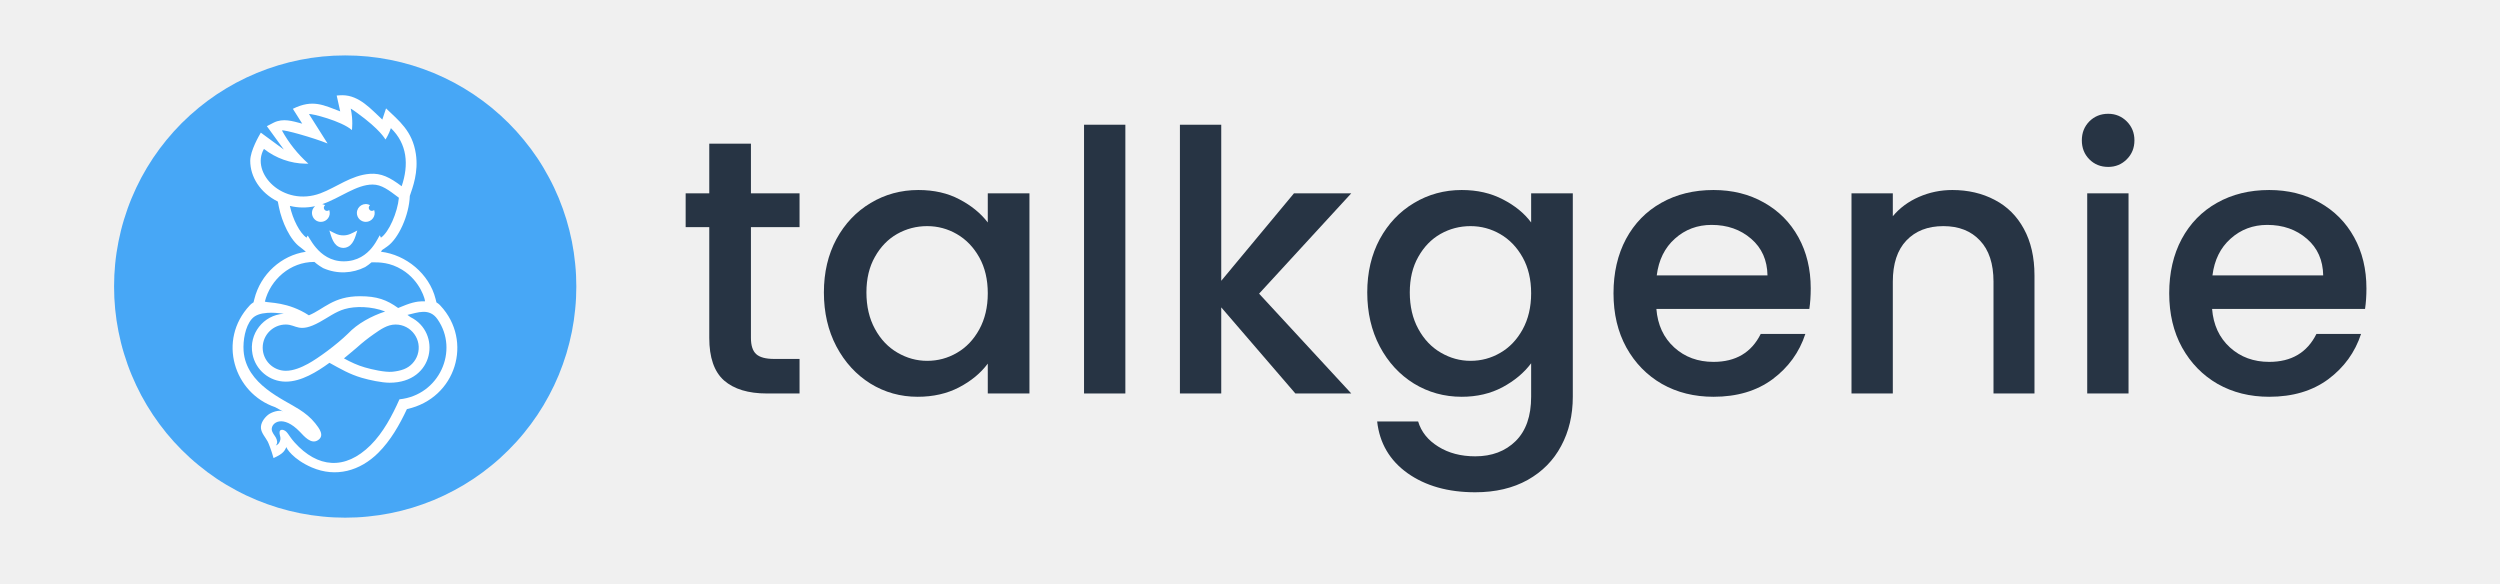
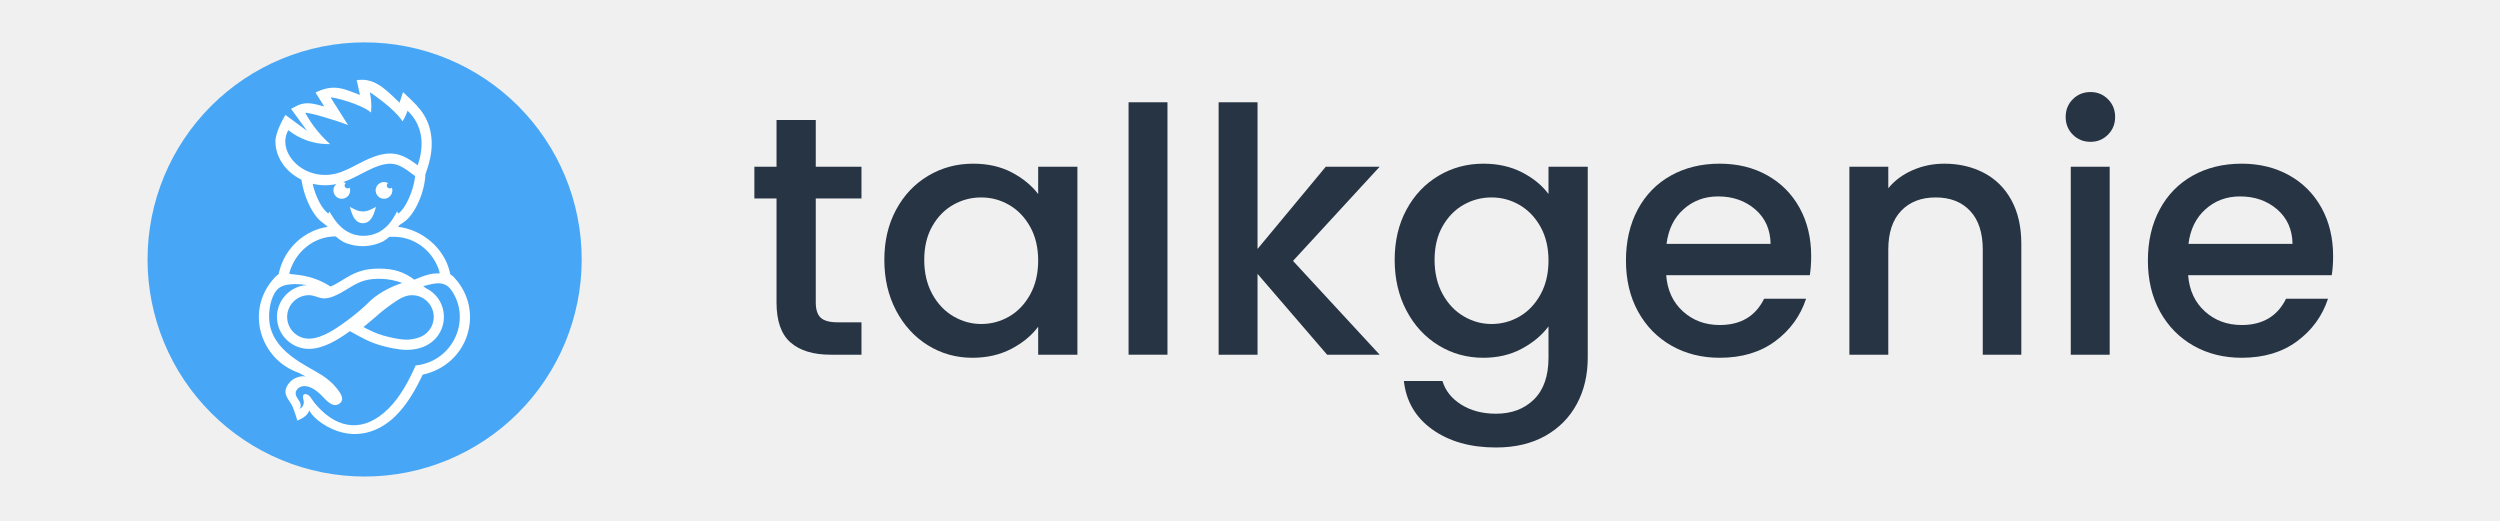
- <svg xmlns="http://www.w3.org/2000/svg" width="300" zoomAndPan="magnify" viewBox="0 0 224.88 52.5" height="70" preserveAspectRatio="xMidYMid meet" version="1.0">
+ <svg xmlns="http://www.w3.org/2000/svg" width="2458" zoomAndPan="magnify" viewBox="0 0 1843.5 384" height="512" preserveAspectRatio="xMidYMid meet" version="1.0">
  <defs>
    <g />
-     <clipPath id="39aef2ab2e">
-       <path d="M 10.207 4.988 L 51.809 4.988 L 51.809 46.59 L 10.207 46.59 Z M 10.207 4.988 " clip-rule="nonzero" />
+     <clipPath id="e473339d3d">
+       <path d="M 108.793 31.25 L 428.957 31.25 L 428.957 351.41 L 108.793 351.41 Z M 108.793 31.25 " clip-rule="nonzero" />
    </clipPath>
-     <clipPath id="5530d62d1a">
-       <path d="M 20 8.57 L 42 8.57 L 42 42.742 L 20 42.742 Z M 20 8.57 " clip-rule="nonzero" />
+     <clipPath id="a1d3f2daeb">
+       <path d="M 190 58.812 L 347 58.812 L 347 321 L 190 321 Z M 190 58.812 " clip-rule="nonzero" />
    </clipPath>
  </defs>
-   <g clip-path="url(#39aef2ab2e)">
-     <path fill="#47a7f6" d="M 51.809 25.789 C 51.809 26.469 51.777 27.148 51.707 27.828 C 51.641 28.504 51.543 29.18 51.41 29.848 C 51.277 30.516 51.109 31.176 50.914 31.828 C 50.715 32.48 50.484 33.121 50.227 33.75 C 49.965 34.379 49.676 34.992 49.352 35.594 C 49.031 36.195 48.684 36.777 48.305 37.344 C 47.926 37.91 47.52 38.457 47.086 38.984 C 46.656 39.512 46.199 40.016 45.715 40.496 C 45.234 40.98 44.73 41.438 44.203 41.867 C 43.676 42.301 43.129 42.707 42.562 43.086 C 41.996 43.465 41.414 43.812 40.812 44.133 C 40.211 44.457 39.598 44.746 38.969 45.008 C 38.34 45.266 37.699 45.496 37.047 45.695 C 36.395 45.891 35.734 46.059 35.066 46.191 C 34.398 46.324 33.723 46.422 33.047 46.488 C 32.367 46.559 31.688 46.59 31.008 46.59 C 30.324 46.59 29.648 46.559 28.969 46.488 C 28.289 46.422 27.617 46.324 26.949 46.191 C 26.281 46.059 25.621 45.891 24.969 45.695 C 24.316 45.496 23.676 45.266 23.047 45.008 C 22.418 44.746 21.801 44.457 21.203 44.133 C 20.602 43.812 20.016 43.465 19.449 43.086 C 18.883 42.707 18.336 42.301 17.812 41.867 C 17.285 41.438 16.781 40.98 16.297 40.496 C 15.816 40.016 15.359 39.512 14.926 38.984 C 14.496 38.457 14.09 37.91 13.711 37.344 C 13.332 36.777 12.984 36.195 12.66 35.594 C 12.34 34.992 12.051 34.379 11.789 33.75 C 11.527 33.121 11.301 32.48 11.102 31.828 C 10.902 31.176 10.738 30.516 10.605 29.848 C 10.473 29.18 10.371 28.504 10.305 27.828 C 10.238 27.148 10.207 26.469 10.207 25.789 C 10.207 25.105 10.238 24.426 10.305 23.75 C 10.371 23.07 10.473 22.398 10.605 21.73 C 10.738 21.062 10.902 20.402 11.102 19.75 C 11.301 19.098 11.527 18.457 11.789 17.828 C 12.051 17.199 12.34 16.582 12.66 15.984 C 12.984 15.383 13.332 14.797 13.711 14.23 C 14.09 13.664 14.496 13.117 14.926 12.594 C 15.359 12.066 15.816 11.562 16.297 11.078 C 16.781 10.598 17.285 10.141 17.812 9.707 C 18.336 9.277 18.883 8.871 19.449 8.492 C 20.016 8.113 20.602 7.766 21.203 7.441 C 21.801 7.121 22.418 6.832 23.047 6.57 C 23.676 6.309 24.316 6.082 24.969 5.883 C 25.621 5.684 26.281 5.52 26.949 5.387 C 27.617 5.254 28.289 5.152 28.969 5.086 C 29.648 5.02 30.324 4.988 31.008 4.988 C 31.688 4.988 32.367 5.02 33.047 5.086 C 33.723 5.152 34.398 5.254 35.066 5.387 C 35.734 5.52 36.395 5.684 37.047 5.883 C 37.699 6.082 38.34 6.309 38.969 6.57 C 39.598 6.832 40.211 7.121 40.812 7.441 C 41.414 7.766 41.996 8.113 42.562 8.492 C 43.129 8.871 43.676 9.277 44.203 9.707 C 44.73 10.141 45.234 10.598 45.715 11.078 C 46.199 11.562 46.656 12.066 47.086 12.594 C 47.52 13.117 47.926 13.664 48.305 14.23 C 48.684 14.797 49.031 15.383 49.352 15.984 C 49.676 16.582 49.965 17.199 50.227 17.828 C 50.484 18.457 50.715 19.098 50.914 19.75 C 51.109 20.402 51.277 21.062 51.41 21.73 C 51.543 22.398 51.641 23.07 51.707 23.75 C 51.777 24.426 51.809 25.105 51.809 25.789 Z M 51.809 25.789 " fill-opacity="1" fill-rule="nonzero" />
+   <g clip-path="url(#e473339d3d)">
+     <path fill="#47a7f6" d="M 428.938 191.32 C 428.938 193.941 428.875 196.559 428.746 199.176 C 428.617 201.793 428.426 204.406 428.168 207.012 C 427.91 209.621 427.59 212.219 427.207 214.809 C 426.82 217.402 426.375 219.98 425.863 222.551 C 425.352 225.121 424.777 227.676 424.141 230.219 C 423.504 232.758 422.805 235.281 422.047 237.789 C 421.285 240.297 420.465 242.781 419.582 245.25 C 418.699 247.715 417.758 250.16 416.754 252.578 C 415.75 255 414.691 257.395 413.57 259.762 C 412.449 262.129 411.273 264.469 410.039 266.781 C 408.801 269.09 407.512 271.371 406.164 273.617 C 404.816 275.863 403.418 278.074 401.961 280.254 C 400.508 282.434 399 284.574 397.438 286.68 C 395.879 288.781 394.266 290.848 392.605 292.871 C 390.941 294.898 389.23 296.879 387.473 298.82 C 385.711 300.762 383.906 302.66 382.055 304.512 C 380.203 306.363 378.305 308.168 376.363 309.93 C 374.422 311.688 372.441 313.398 370.414 315.059 C 368.391 316.723 366.324 318.332 364.223 319.895 C 362.117 321.453 359.977 322.961 357.797 324.418 C 355.621 325.875 353.406 327.273 351.16 328.621 C 348.914 329.969 346.633 331.258 344.324 332.496 C 342.012 333.73 339.676 334.906 337.305 336.027 C 334.938 337.148 332.543 338.207 330.121 339.211 C 327.703 340.215 325.258 341.156 322.793 342.039 C 320.324 342.922 317.84 343.742 315.332 344.504 C 312.824 345.262 310.301 345.961 307.762 346.598 C 305.219 347.234 302.664 347.809 300.094 348.32 C 297.523 348.832 294.945 349.277 292.352 349.664 C 289.762 350.047 287.164 350.367 284.555 350.625 C 281.949 350.883 279.336 351.074 276.719 351.203 C 274.102 351.332 271.484 351.395 268.867 351.395 C 266.246 351.395 263.629 351.332 261.012 351.203 C 258.395 351.074 255.781 350.883 253.176 350.625 C 250.57 350.367 247.969 350.047 245.379 349.664 C 242.785 349.277 240.207 348.832 237.637 348.32 C 235.066 347.809 232.512 347.234 229.973 346.598 C 227.43 345.961 224.906 345.262 222.398 344.504 C 219.891 343.742 217.406 342.922 214.938 342.039 C 212.473 341.156 210.027 340.215 207.609 339.211 C 205.188 338.207 202.793 337.148 200.426 336.027 C 198.059 334.906 195.719 333.73 193.406 332.496 C 191.098 331.258 188.82 329.969 186.57 328.621 C 184.324 327.273 182.113 325.875 179.934 324.418 C 177.754 322.961 175.613 321.453 173.512 319.895 C 171.406 318.332 169.34 316.723 167.316 315.062 C 165.293 313.398 163.309 311.688 161.367 309.93 C 159.426 308.168 157.527 306.363 155.676 304.512 C 153.824 302.66 152.02 300.762 150.258 298.82 C 148.5 296.879 146.789 294.898 145.129 292.871 C 143.465 290.848 141.855 288.781 140.293 286.68 C 138.734 284.574 137.227 282.434 135.77 280.254 C 134.312 278.074 132.914 275.863 131.566 273.617 C 130.219 271.371 128.93 269.09 127.695 266.781 C 126.457 264.469 125.281 262.129 124.16 259.762 C 123.039 257.395 121.98 255 120.977 252.578 C 119.973 250.16 119.031 247.715 118.148 245.25 C 117.266 242.781 116.445 240.297 115.684 237.789 C 114.926 235.281 114.227 232.758 113.59 230.219 C 112.953 227.676 112.379 225.121 111.867 222.551 C 111.355 219.98 110.91 217.402 110.523 214.809 C 110.141 212.219 109.82 209.621 109.562 207.012 C 109.305 204.406 109.113 201.793 108.984 199.176 C 108.855 196.559 108.793 193.941 108.793 191.32 C 108.793 188.703 108.855 186.086 108.984 183.469 C 109.113 180.852 109.305 178.238 109.562 175.633 C 109.82 173.023 110.141 170.426 110.523 167.836 C 110.91 165.242 111.355 162.664 111.867 160.094 C 112.379 157.523 112.953 154.969 113.59 152.426 C 114.227 149.887 114.926 147.363 115.684 144.855 C 116.445 142.348 117.266 139.863 118.148 137.395 C 119.031 134.93 119.973 132.484 120.977 130.066 C 121.98 127.645 123.039 125.25 124.16 122.883 C 125.281 120.516 126.457 118.176 127.695 115.863 C 128.93 113.555 130.219 111.273 131.566 109.027 C 132.914 106.781 134.312 104.57 135.77 102.391 C 137.227 100.211 138.734 98.07 140.293 95.965 C 141.855 93.863 143.465 91.797 145.129 89.773 C 146.789 87.746 148.5 85.766 150.258 83.824 C 152.02 81.883 153.824 79.984 155.676 78.133 C 157.527 76.281 159.426 74.477 161.367 72.715 C 163.309 70.957 165.293 69.246 167.316 67.582 C 169.34 65.922 171.406 64.312 173.512 62.75 C 175.613 61.191 177.754 59.68 179.934 58.227 C 182.113 56.77 184.324 55.371 186.57 54.023 C 188.82 52.676 191.098 51.387 193.406 50.148 C 195.719 48.914 198.059 47.738 200.426 46.617 C 202.793 45.496 205.188 44.438 207.609 43.434 C 210.027 42.43 212.473 41.488 214.938 40.605 C 217.406 39.723 219.891 38.902 222.398 38.141 C 224.906 37.383 227.43 36.684 229.973 36.047 C 232.512 35.41 235.066 34.836 237.637 34.324 C 240.207 33.812 242.785 33.367 245.379 32.98 C 247.969 32.598 250.57 32.277 253.176 32.02 C 255.781 31.762 258.395 31.57 261.012 31.441 C 263.629 31.312 266.246 31.25 268.867 31.25 C 271.484 31.25 274.102 31.312 276.719 31.441 C 279.336 31.57 281.949 31.762 284.555 32.02 C 287.164 32.277 289.762 32.598 292.352 32.98 C 294.945 33.367 297.523 33.812 300.094 34.324 C 302.664 34.836 305.219 35.41 307.762 36.047 C 310.301 36.684 312.824 37.383 315.332 38.141 C 317.84 38.902 320.324 39.723 322.793 40.605 C 325.258 41.488 327.703 42.43 330.121 43.434 C 332.543 44.438 334.938 45.496 337.305 46.617 C 339.676 47.738 342.012 48.914 344.324 50.148 C 346.633 51.387 348.914 52.676 351.16 54.023 C 353.406 55.371 355.621 56.77 357.797 58.227 C 359.977 59.68 362.117 61.191 364.223 62.75 C 366.324 64.312 368.391 65.922 370.414 67.582 C 372.441 69.246 374.422 70.957 376.363 72.715 C 378.305 74.477 380.203 76.281 382.055 78.133 C 383.906 79.984 385.711 81.883 387.473 83.824 C 389.23 85.766 390.941 87.746 392.605 89.773 C 394.266 91.797 395.879 93.863 397.438 95.965 C 399 98.07 400.508 100.211 401.961 102.391 C 403.418 104.57 404.816 106.781 406.164 109.027 C 407.512 111.273 408.801 113.555 410.039 115.863 C 411.273 118.176 412.449 120.516 413.57 122.883 C 414.691 125.25 415.75 127.645 416.754 130.066 C 417.758 132.484 418.699 134.93 419.582 137.395 C 420.465 139.863 421.285 142.348 422.047 144.855 C 422.805 147.363 423.504 149.887 424.141 152.426 C 424.777 154.969 425.352 157.523 425.863 160.094 C 426.375 162.664 426.82 165.242 427.207 167.836 C 427.59 170.426 427.91 173.023 428.168 175.633 C 428.426 178.238 428.617 180.852 428.746 183.469 C 428.875 186.086 428.938 188.703 428.938 191.32 Z M 428.938 191.32 " fill-opacity="1" fill-rule="nonzero" />
  </g>
-   <g clip-path="url(#5530d62d1a)">
-     <path fill="#ffffff" d="M 32.059 19.168 C 32.059 18.574 32.695 18.164 33.246 18.469 C 33.02 18.641 33.148 18.98 33.414 18.98 C 33.492 18.98 33.562 18.949 33.613 18.898 C 33.809 19.438 33.398 19.969 32.863 19.969 C 32.418 19.969 32.059 19.609 32.059 19.168 Z M 36.562 36.82 C 35.898 38.238 35.086 39.66 33.98 40.758 C 32.344 42.383 30.176 43 28.012 42.074 C 26.312 41.344 25.676 40.309 25.723 40.227 C 25.547 40.551 25.504 40.801 24.559 41.227 C 24.363 40.52 24.113 39.891 24.039 39.75 C 23.84 39.371 23.473 38.992 23.426 38.551 C 23.379 38.086 23.715 37.621 24.059 37.34 C 24.34 37.109 25.066 36.844 25.418 37.035 C 25.414 37.035 24.703 36.645 24.703 36.645 C 21.004 35.391 19.484 30.621 22.41 27.492 C 22.492 27.398 22.586 27.316 22.691 27.254 L 22.758 27.211 L 22.832 26.914 C 23.387 24.668 25.27 22.98 27.457 22.66 C 27.457 22.66 27.457 22.66 27.438 22.629 L 26.98 22.258 C 26.051 21.621 25.309 19.961 25.043 18.645 L 24.945 18.141 C 23.34 17.34 22.461 15.906 22.461 14.473 C 22.461 13.551 23.277 12.176 23.414 11.938 L 25.488 13.461 L 23.957 11.355 C 23.961 11.355 24.527 11.059 24.578 11.035 C 25.434 10.617 26.254 10.898 27.141 11.129 C 27.141 11.129 26.387 9.938 26.297 9.793 C 28.113 8.891 29.109 9.492 30.559 10.023 C 30.559 10.023 30.332 8.996 30.242 8.598 C 30.242 8.586 30.723 8.57 30.762 8.57 C 32.289 8.578 33.359 9.855 34.348 10.762 L 34.684 9.754 C 35.832 10.863 37.055 11.773 37.367 13.848 C 37.617 15.504 37.078 16.883 36.824 17.629 C 36.762 19.363 35.812 21.484 34.773 22.195 L 34.324 22.504 C 34.293 22.555 34.27 22.59 34.227 22.656 C 36.477 22.926 38.582 24.641 39.145 26.914 L 39.219 27.215 C 39.301 27.27 39.434 27.344 39.582 27.512 C 42.527 30.664 41.012 35.844 36.562 36.82 Z M 28.781 17.398 C 30.207 16.867 31.555 15.766 33.23 15.645 C 34.25 15.57 35.023 15.957 36.09 16.762 C 36.75 14.82 36.59 12.949 35.121 11.531 C 34.941 12.078 34.672 12.5 34.633 12.555 C 34.582 12.5 34.191 11.684 32.062 10.148 C 32.035 10.125 31.535 9.77 31.504 9.77 C 31.738 10.836 31.613 11.699 31.613 11.707 C 30.676 10.887 27.934 10.191 27.75 10.27 C 27.766 10.297 29.422 12.914 29.422 12.914 C 28.191 12.41 25.461 11.633 25.316 11.746 C 25.926 12.852 26.727 13.867 27.691 14.727 C 27.68 14.73 27.668 14.73 27.66 14.73 C 27.582 14.73 27.5 14.734 27.422 14.73 C 26.102 14.715 24.766 14.242 23.695 13.402 C 22.449 15.562 25.406 18.652 28.781 17.398 Z M 27.531 21.391 C 27.562 21.344 27.59 21.273 27.613 21.223 C 27.695 21.047 28.52 23.52 30.875 23.52 C 33.379 23.52 34.059 21.016 34.137 21.195 C 34.16 21.246 34.191 21.344 34.223 21.391 C 34.949 20.895 35.719 19.113 35.84 17.797 C 34.922 17.105 34.285 16.609 33.473 16.609 C 32.008 16.609 30.531 17.832 28.941 18.375 C 29.035 18.391 29.121 18.422 29.203 18.469 C 28.977 18.641 29.105 18.98 29.375 18.98 C 29.449 18.98 29.52 18.949 29.57 18.898 C 29.766 19.441 29.355 19.969 28.82 19.969 C 28.074 19.969 27.734 19.039 28.301 18.555 C 27.523 18.727 26.766 18.711 26.027 18.531 C 26.289 19.746 26.922 20.977 27.531 21.391 Z M 23.777 27.148 C 24.152 27.277 25.84 27.145 27.738 28.379 C 29.09 27.824 29.922 26.66 32.34 26.66 C 33.867 26.66 34.746 26.98 35.773 27.719 C 36.336 27.488 36.672 27.352 37.082 27.242 C 37.809 27.055 38.129 27.145 38.188 27.117 C 38.238 27.09 37.816 25.301 36.121 24.27 C 35.051 23.617 34.109 23.598 33.379 23.609 C 33.199 23.766 33.008 23.906 32.805 24.035 C 31.664 24.609 30.301 24.695 29.02 24.129 C 28.543 23.859 28.238 23.574 28.238 23.574 C 28.227 23.574 28.219 23.574 28.211 23.574 C 26.07 23.574 24.273 25.152 23.777 27.148 Z M 30.895 32.254 C 31.508 32.594 32.113 32.875 32.773 33.066 C 33.414 33.254 34.605 33.523 35.266 33.457 C 35.602 33.422 35.984 33.352 36.297 33.227 C 36.875 33.004 37.332 32.52 37.523 31.93 C 37.961 30.586 36.953 29.207 35.543 29.207 C 34.793 29.207 34.184 29.656 33.59 30.066 C 33.055 30.438 32.543 30.844 32.059 31.281 C 31.684 31.617 31.277 31.922 30.895 32.254 Z M 31.254 30.031 C 32.125 29.109 33.375 28.441 34.605 28.035 C 33.379 27.562 31.922 27.535 30.961 27.816 C 30.133 28.055 29.461 28.578 28.715 28.984 C 26.832 30.02 26.633 29.207 25.664 29.207 C 24.516 29.207 23.582 30.141 23.582 31.289 C 23.582 32.441 24.516 33.371 25.664 33.371 C 26.352 33.371 27.066 33.066 27.66 32.742 C 28.562 32.254 30.227 31.031 31.254 30.031 Z M 39.316 28.734 C 38.582 27.676 37.504 28.141 36.609 28.34 C 36.703 28.41 36.793 28.477 36.887 28.543 C 39.672 29.914 39.062 34.445 35.008 34.445 C 34.301 34.445 33.188 34.207 32.5 34.004 C 31.395 33.68 30.598 33.207 29.59 32.652 C 28.469 33.469 27.047 34.348 25.664 34.348 C 24.176 34.348 22.934 33.281 22.664 31.867 C 22.312 30.051 23.648 28.348 25.48 28.238 C 24.992 28.168 24.461 28.121 23.973 28.16 C 23.383 28.203 22.887 28.363 22.59 28.719 C 22.004 29.398 21.801 30.66 21.863 31.574 C 22.082 34.617 25.484 35.941 26.875 36.848 C 27.41 37.191 27.906 37.586 28.309 38.094 C 28.641 38.516 29.203 39.207 28.547 39.621 C 27.934 40.016 27.309 39.258 26.938 38.871 C 25.387 37.258 24.348 38.043 24.398 38.66 C 24.422 38.926 24.617 39.133 24.754 39.359 C 24.883 39.578 24.961 39.891 24.762 40.09 C 25 40.023 25.152 39.77 25.18 39.523 C 25.203 39.301 25.07 39.09 25.105 38.867 C 25.137 38.672 25.312 38.645 25.488 38.715 C 25.84 38.859 25.891 39.191 26.457 39.824 C 28.516 42.109 30.988 42.355 33.293 40.066 C 34.426 38.941 35.246 37.391 35.891 35.938 C 39.477 35.57 41.277 31.539 39.316 28.734 Z M 30.664 22.293 C 30.785 22.32 30.902 22.32 31.02 22.293 C 31.746 22.137 31.914 21.309 32.098 20.746 C 31.598 21 31.32 21.184 30.84 21.184 C 30.359 21.184 30.086 21.004 29.582 20.746 C 29.777 21.34 29.941 22.141 30.664 22.293 Z M 30.664 22.293 " fill-opacity="1" fill-rule="nonzero" />
+   <g clip-path="url(#a1d3f2daeb)">
+     <path fill="#ffffff" d="M 277 140.391 C 277 135.824 281.902 132.68 286.125 135.008 C 284.375 136.34 285.383 138.953 287.441 138.953 C 288.035 138.953 288.566 138.711 288.965 138.332 C 290.449 142.484 287.301 146.562 283.172 146.562 C 279.77 146.562 277 143.793 277 140.391 Z M 311.652 276.289 C 306.539 287.199 300.301 298.152 291.785 306.602 C 279.191 319.098 262.504 323.855 245.848 316.723 C 232.758 311.113 227.871 303.125 228.207 302.508 C 226.859 304.988 226.531 306.926 219.266 310.203 C 217.742 304.742 215.832 299.906 215.273 298.848 C 213.73 295.922 210.898 292.988 210.543 289.598 C 210.164 286.016 212.766 282.441 215.406 280.273 C 217.574 278.492 223.152 276.461 225.863 277.949 C 225.844 277.941 220.355 274.922 220.355 274.922 C 191.891 265.273 180.195 228.574 202.723 204.477 C 203.367 203.746 204.09 203.137 204.895 202.633 L 205.395 202.32 L 205.961 200.031 C 210.238 182.738 224.73 169.75 241.57 167.277 C 241.57 167.277 241.574 167.285 241.422 167.039 L 237.914 164.176 C 230.758 159.281 225.023 146.508 223 136.383 L 222.23 132.477 C 209.871 126.336 203.102 115.285 203.105 104.27 C 203.109 97.16 209.406 86.582 210.445 84.738 L 226.422 96.484 L 214.641 80.262 C 214.648 80.27 219.027 77.965 219.402 77.781 C 225.992 74.578 232.309 76.746 239.129 78.523 C 239.129 78.523 233.34 69.355 232.633 68.234 C 246.625 61.305 254.297 65.91 265.453 70.02 C 265.453 70.02 263.703 62.117 263.016 59.023 C 263 58.957 266.695 58.812 267.012 58.812 C 278.754 58.871 287.016 68.715 294.621 75.68 L 297.199 67.934 C 306.039 76.473 315.461 83.469 317.863 99.453 C 319.781 112.184 315.641 122.805 313.688 128.543 C 313.18 141.91 305.895 158.234 297.875 163.719 L 294.434 166.074 C 294.18 166.477 294.012 166.75 293.668 167.266 C 311 169.336 327.195 182.523 331.531 200.027 L 332.105 202.348 C 332.746 202.754 333.75 203.332 334.898 204.625 C 357.586 228.895 345.898 268.754 311.652 276.289 Z M 251.762 126.77 C 262.738 122.691 273.121 114.211 286.008 113.273 C 293.863 112.699 299.801 115.699 308.02 121.887 C 313.113 106.945 311.871 92.543 300.559 81.625 C 299.168 85.816 297.113 89.082 296.812 89.484 C 296.41 89.082 293.398 82.801 277.027 70.957 C 276.816 70.805 272.965 68.055 272.711 68.055 C 274.535 76.277 273.57 82.898 273.562 82.969 C 266.344 76.652 245.234 71.316 243.832 71.906 C 243.961 72.109 256.68 92.262 256.68 92.262 C 247.227 88.391 226.211 82.406 225.105 83.281 C 229.781 91.773 235.938 99.609 243.359 106.227 C 243.285 106.23 243.207 106.23 243.133 106.23 C 242.52 106.25 241.906 106.258 241.293 106.25 C 231.121 106.137 220.844 102.496 212.617 96.016 C 203.02 112.641 225.793 136.422 251.762 126.77 Z M 242.141 157.512 C 242.383 157.145 242.598 156.613 242.777 156.215 C 243.395 154.852 249.762 173.898 267.891 173.898 C 287.145 173.898 292.383 154.633 293 155.996 C 293.18 156.395 293.395 157.148 293.637 157.516 C 299.246 153.68 305.176 139.992 306.098 129.84 C 299.043 124.527 294.141 120.711 287.871 120.711 C 276.598 120.711 265.23 130.129 253.004 134.301 C 253.719 134.422 254.391 134.668 255.008 135.008 C 253.254 136.34 254.27 138.949 256.324 138.949 C 256.914 138.949 257.445 138.711 257.844 138.328 C 259.332 142.492 256.176 146.562 252.055 146.562 C 246.328 146.562 243.699 139.402 248.062 135.691 C 242.082 137.012 236.262 136.883 230.555 135.508 C 232.582 144.848 237.465 154.312 242.141 157.512 Z M 213.254 201.84 C 216.125 202.836 229.109 201.785 243.738 211.297 C 254.129 207.035 260.555 198.074 279.172 198.074 C 290.906 198.074 297.668 200.547 305.582 206.219 C 309.934 204.438 312.516 203.387 315.645 202.566 C 321.254 201.102 323.727 201.785 324.168 201.578 C 324.57 201.387 321.301 187.613 308.254 179.664 C 300.027 174.652 292.766 174.484 287.152 174.598 C 285.777 175.781 284.309 176.879 282.75 177.879 C 273.949 182.297 263.449 182.941 253.586 178.602 C 249.918 176.504 247.578 174.332 247.578 174.332 C 247.508 174.328 247.438 174.316 247.367 174.316 C 230.891 174.32 217.055 186.48 213.254 201.84 Z M 268.031 241.145 C 272.746 243.742 277.426 245.906 282.496 247.391 C 287.434 248.836 296.59 250.906 301.691 250.395 C 304.254 250.137 307.199 249.57 309.617 248.633 C 314.062 246.906 317.586 243.188 319.059 238.648 C 322.418 228.305 314.68 217.668 303.801 217.668 C 298.031 217.668 293.336 221.129 288.793 224.285 C 284.668 227.152 280.727 230.281 276.996 233.645 C 274.117 236.242 270.969 238.582 268.031 241.145 Z M 270.809 224.012 C 277.504 216.918 287.117 211.797 296.586 208.656 C 287.148 205.016 275.953 204.809 268.551 206.957 C 262.184 208.809 256.988 212.828 251.258 215.977 C 236.754 223.938 235.219 217.672 227.777 217.672 C 218.922 217.672 211.742 224.848 211.742 233.707 C 211.742 242.562 218.922 249.742 227.777 249.742 C 233.066 249.742 238.566 247.391 243.137 244.898 C 250.066 241.121 262.875 231.715 270.809 224.012 Z M 332.871 214.027 C 327.195 205.898 318.902 209.473 312.023 211.012 C 312.73 211.535 313.445 212.055 314.164 212.57 C 335.605 223.121 330.914 258.004 299.699 258.004 C 294.238 258.004 285.688 256.152 280.383 254.602 C 271.875 252.105 265.742 248.465 257.996 244.195 C 249.371 250.48 238.426 257.254 227.777 257.254 C 216.32 257.254 206.754 249.027 204.66 238.168 C 201.965 224.172 212.25 211.059 226.344 210.207 C 222.602 209.676 218.496 209.324 214.738 209.605 C 210.219 209.941 206.383 211.184 204.09 213.922 C 199.586 219.16 198.039 228.871 198.508 235.898 C 200.184 259.332 226.375 269.516 237.094 276.484 C 241.199 279.152 245.02 282.184 248.117 286.098 C 250.684 289.348 255.004 294.652 249.973 297.855 C 245.25 300.867 240.434 295.047 237.582 292.07 C 225.648 279.637 217.637 285.703 218.039 290.457 C 218.207 292.48 219.703 294.098 220.754 295.836 C 221.762 297.504 222.348 299.906 220.812 301.441 C 222.668 300.934 223.836 298.988 224.039 297.078 C 224.223 295.375 223.191 293.742 223.465 292.051 C 223.711 290.539 225.051 290.312 226.402 290.863 C 229.137 291.977 229.508 294.523 233.883 299.395 C 249.707 317 268.746 318.898 286.496 301.277 C 295.207 292.625 301.543 280.684 306.5 269.48 C 334.102 266.672 347.949 235.629 332.871 214.027 Z M 266.266 164.469 C 267.195 164.664 268.102 164.652 268.988 164.461 C 274.582 163.238 275.871 156.867 277.281 152.539 C 273.43 154.512 271.309 155.91 267.609 155.91 C 263.922 155.91 261.812 154.523 257.941 152.539 C 259.434 157.125 260.707 163.277 266.266 164.469 Z M 266.266 164.469 " fill-opacity="1" fill-rule="nonzero" />
  </g>
  <g fill="#273444" fill-opacity="1">
-     <g transform="translate(60.72723, 35.41311)">
+     <g transform="translate(549.2198, 261.5572)">
      <g>
-         <path d="M 6.797 -14.969 L 6.797 -5 C 6.797 -4.32 6.953 -3.836 7.266 -3.547 C 7.586 -3.254 8.129 -3.109 8.891 -3.109 L 11.172 -3.109 L 11.172 0 L 8.234 0 C 6.555 0 5.27 -0.391 4.375 -1.172 C 3.488 -1.961 3.047 -3.238 3.047 -5 L 3.047 -14.969 L 0.922 -14.969 L 0.922 -18.016 L 3.047 -18.016 L 3.047 -22.484 L 6.797 -22.484 L 6.797 -18.016 L 11.172 -18.016 L 11.172 -14.969 Z M 6.797 -14.969 " />
+         <path d="M 52.328 -115.203 L 52.328 -38.484 C 52.328 -33.285 53.539 -29.551 55.969 -27.281 C 58.395 -25.02 62.547 -23.891 68.422 -23.891 L 86.031 -23.891 L 86.031 0 L 63.391 0 C 50.473 0 40.578 -3.016 33.703 -9.047 C 26.828 -15.086 23.391 -24.898 23.391 -38.484 L 23.391 -115.203 L 7.047 -115.203 L 7.047 -138.609 L 23.391 -138.609 L 23.391 -173.062 L 52.328 -173.062 L 52.328 -138.609 L 86.031 -138.609 L 86.031 -115.203 Z M 52.328 -115.203 " />
      </g>
    </g>
  </g>
  <g fill="#273444" fill-opacity="1">
-     <g transform="translate(72.88739, 35.41311)">
+     <g transform="translate(642.7968, 261.5572)">
      <g>
-         <path d="M 1.203 -9.094 C 1.203 -10.895 1.578 -12.492 2.328 -13.891 C 3.086 -15.285 4.113 -16.367 5.406 -17.141 C 6.707 -17.922 8.141 -18.312 9.703 -18.312 C 11.117 -18.312 12.352 -18.031 13.406 -17.469 C 14.469 -16.914 15.316 -16.223 15.953 -15.391 L 15.953 -18.016 L 19.703 -18.016 L 19.703 0 L 15.953 0 L 15.953 -2.688 C 15.316 -1.832 14.453 -1.117 13.359 -0.547 C 12.273 0.016 11.035 0.297 9.641 0.297 C 8.098 0.297 6.68 -0.098 5.391 -0.891 C 4.109 -1.691 3.086 -2.805 2.328 -4.234 C 1.578 -5.66 1.203 -7.281 1.203 -9.094 Z M 15.953 -9.016 C 15.953 -10.266 15.695 -11.344 15.188 -12.25 C 14.676 -13.164 14.004 -13.863 13.172 -14.344 C 12.348 -14.82 11.457 -15.062 10.5 -15.062 C 9.531 -15.062 8.629 -14.828 7.797 -14.359 C 6.973 -13.891 6.305 -13.203 5.797 -12.297 C 5.285 -11.398 5.031 -10.332 5.031 -9.094 C 5.031 -7.844 5.285 -6.75 5.797 -5.812 C 6.305 -4.875 6.984 -4.16 7.828 -3.672 C 8.672 -3.18 9.562 -2.938 10.5 -2.938 C 11.457 -2.938 12.348 -3.176 13.172 -3.656 C 14.004 -4.133 14.676 -4.836 15.188 -5.766 C 15.695 -6.691 15.953 -7.773 15.953 -9.016 Z M 15.953 -9.016 " />
+         <path d="M 9.312 -69.938 C 9.312 -83.852 12.203 -96.176 17.984 -106.906 C 23.766 -117.633 31.645 -125.973 41.625 -131.922 C 51.602 -137.879 62.629 -140.859 74.703 -140.859 C 85.609 -140.859 95.125 -138.719 103.25 -134.438 C 111.383 -130.164 117.883 -124.848 122.75 -118.484 L 122.75 -138.609 L 151.688 -138.609 L 151.688 0 L 122.75 0 L 122.75 -20.625 C 117.883 -14.082 111.258 -8.629 102.875 -4.266 C 94.5 0.086 84.941 2.266 74.203 2.266 C 62.297 2.266 51.395 -0.789 41.5 -6.906 C 31.602 -13.031 23.766 -21.582 17.984 -32.562 C 12.203 -43.551 9.312 -56.008 9.312 -69.938 Z M 122.75 -69.422 C 122.75 -78.984 120.781 -87.285 116.844 -94.328 C 112.906 -101.367 107.75 -106.734 101.375 -110.422 C 95 -114.117 88.125 -115.969 80.75 -115.969 C 73.363 -115.969 66.484 -114.16 60.109 -110.547 C 53.742 -106.941 48.586 -101.66 44.641 -94.703 C 40.703 -87.742 38.734 -79.488 38.734 -69.938 C 38.734 -60.375 40.703 -51.984 44.641 -44.766 C 48.586 -37.555 53.789 -32.066 60.25 -28.297 C 66.707 -24.523 73.539 -22.641 80.75 -22.641 C 88.125 -22.641 95 -24.484 101.375 -28.172 C 107.75 -31.859 112.906 -37.266 116.844 -44.391 C 120.781 -51.523 122.75 -59.867 122.75 -69.422 Z M 122.75 -69.422 " />
      </g>
    </g>
  </g>
  <g fill="#273444" fill-opacity="1">
-     <g transform="translate(95.05027, 35.41311)">
+     <g transform="translate(813.3485, 261.5572)">
      <g>
-         <path d="M 6.172 -24.188 L 6.172 0 L 2.453 0 L 2.453 -24.188 Z M 6.172 -24.188 " />
+         <path d="M 47.547 -186.141 L 47.547 0 L 18.859 0 L 18.859 -186.141 Z M 47.547 -186.141 " />
      </g>
    </g>
  </g>
  <g fill="#273444" fill-opacity="1">
-     <g transform="translate(103.6801, 35.41311)">
+     <g transform="translate(879.758, 261.5572)">
      <g>
-         <path d="M 9.578 -8.984 L 17.875 0 L 12.844 0 L 6.172 -7.75 L 6.172 0 L 2.453 0 L 2.453 -24.188 L 6.172 -24.188 L 6.172 -10.141 L 12.719 -18.016 L 17.875 -18.016 Z M 9.578 -8.984 " />
+         <path d="M 73.703 -69.172 L 137.594 0 L 98.859 0 L 47.547 -59.609 L 47.547 0 L 18.859 0 L 18.859 -186.141 L 47.547 -186.141 L 47.547 -77.984 L 97.859 -138.609 L 137.594 -138.609 Z M 73.703 -69.172 " />
      </g>
    </g>
  </g>
  <g fill="#273444" fill-opacity="1">
-     <g transform="translate(121.7896, 35.41311)">
+     <g transform="translate(1019.117, 261.5572)">
      <g>
-         <path d="M 9.703 -18.312 C 11.098 -18.312 12.332 -18.031 13.406 -17.469 C 14.488 -16.914 15.336 -16.223 15.953 -15.391 L 15.953 -18.016 L 19.703 -18.016 L 19.703 0.297 C 19.703 1.953 19.352 3.426 18.656 4.719 C 17.969 6.02 16.961 7.039 15.641 7.781 C 14.316 8.52 12.742 8.891 10.922 8.891 C 8.473 8.891 6.441 8.316 4.828 7.172 C 3.223 6.023 2.312 4.473 2.094 2.516 L 5.781 2.516 C 6.062 3.453 6.664 4.207 7.594 4.781 C 8.52 5.363 9.629 5.656 10.922 5.656 C 12.422 5.656 13.633 5.195 14.562 4.281 C 15.488 3.363 15.953 2.035 15.953 0.297 L 15.953 -2.719 C 15.316 -1.863 14.457 -1.145 13.375 -0.562 C 12.301 0.008 11.078 0.297 9.703 0.297 C 8.141 0.297 6.707 -0.098 5.406 -0.891 C 4.113 -1.691 3.086 -2.805 2.328 -4.234 C 1.578 -5.66 1.203 -7.281 1.203 -9.094 C 1.203 -10.895 1.578 -12.492 2.328 -13.891 C 3.086 -15.285 4.113 -16.367 5.406 -17.141 C 6.707 -17.922 8.141 -18.312 9.703 -18.312 Z M 15.953 -9.016 C 15.953 -10.266 15.695 -11.344 15.188 -12.25 C 14.676 -13.164 14.004 -13.863 13.172 -14.344 C 12.348 -14.82 11.457 -15.062 10.5 -15.062 C 9.531 -15.062 8.629 -14.828 7.797 -14.359 C 6.973 -13.891 6.305 -13.203 5.797 -12.297 C 5.285 -11.398 5.031 -10.332 5.031 -9.094 C 5.031 -7.844 5.285 -6.75 5.797 -5.812 C 6.305 -4.875 6.984 -4.16 7.828 -3.672 C 8.672 -3.18 9.562 -2.938 10.5 -2.938 C 11.457 -2.938 12.348 -3.176 13.172 -3.656 C 14.004 -4.133 14.676 -4.836 15.188 -5.766 C 15.695 -6.691 15.953 -7.773 15.953 -9.016 Z M 15.953 -9.016 " />
+         <path d="M 74.703 -140.859 C 85.441 -140.859 94.961 -138.719 103.266 -134.438 C 111.566 -130.164 118.062 -124.848 122.75 -118.484 L 122.75 -138.609 L 151.688 -138.609 L 151.688 2.266 C 151.688 15.004 149 26.363 143.625 36.344 C 138.258 46.32 130.504 54.16 120.359 59.859 C 110.211 65.566 98.098 68.422 84.016 68.422 C 65.234 68.422 49.633 64.02 37.219 55.219 C 24.812 46.414 17.77 34.469 16.094 19.375 L 44.531 19.375 C 46.707 26.582 51.359 32.406 58.484 36.844 C 65.609 41.289 74.117 43.516 84.016 43.516 C 95.586 43.516 104.938 39.992 112.062 32.953 C 119.188 25.91 122.75 15.68 122.75 2.266 L 122.75 -20.875 C 117.883 -14.332 111.301 -8.836 103 -4.391 C 94.707 0.047 85.273 2.266 74.703 2.266 C 62.629 2.266 51.602 -0.789 41.625 -6.906 C 31.645 -13.031 23.766 -21.582 17.984 -32.562 C 12.203 -43.551 9.312 -56.008 9.312 -69.938 C 9.312 -83.852 12.203 -96.176 17.984 -106.906 C 23.766 -117.633 31.645 -125.973 41.625 -131.922 C 51.602 -137.879 62.629 -140.859 74.703 -140.859 Z M 122.75 -69.422 C 122.75 -78.984 120.781 -87.285 116.844 -94.328 C 112.906 -101.367 107.75 -106.734 101.375 -110.422 C 95 -114.117 88.125 -115.969 80.75 -115.969 C 73.363 -115.969 66.484 -114.16 60.109 -110.547 C 53.742 -106.941 48.586 -101.66 44.641 -94.703 C 40.703 -87.742 38.734 -79.488 38.734 -69.938 C 38.734 -60.375 40.703 -51.984 44.641 -44.766 C 48.586 -37.555 53.789 -32.066 60.25 -28.297 C 66.707 -24.523 73.539 -22.641 80.75 -22.641 C 88.125 -22.641 95 -24.484 101.375 -28.172 C 107.75 -31.859 112.906 -37.266 116.844 -44.391 C 120.781 -51.523 122.75 -59.867 122.75 -69.422 Z M 122.75 -69.422 " />
      </g>
    </g>
  </g>
  <g fill="#273444" fill-opacity="1">
-     <g transform="translate(143.9524, 35.41311)">
+     <g transform="translate(1189.669, 261.5572)">
      <g>
-         <path d="M 18.953 -9.453 C 18.953 -8.773 18.91 -8.16 18.828 -7.609 L 5.062 -7.609 C 5.176 -6.172 5.711 -5.016 6.672 -4.141 C 7.629 -3.273 8.805 -2.844 10.203 -2.844 C 12.203 -2.844 13.617 -3.68 14.453 -5.359 L 18.469 -5.359 C 17.926 -3.703 16.941 -2.344 15.516 -1.281 C 14.086 -0.227 12.316 0.297 10.203 0.297 C 8.473 0.297 6.926 -0.086 5.562 -0.859 C 4.207 -1.641 3.141 -2.734 2.359 -4.141 C 1.586 -5.547 1.203 -7.172 1.203 -9.016 C 1.203 -10.867 1.578 -12.5 2.328 -13.906 C 3.086 -15.312 4.145 -16.395 5.5 -17.156 C 6.863 -17.926 8.43 -18.312 10.203 -18.312 C 11.898 -18.312 13.41 -17.938 14.734 -17.188 C 16.066 -16.445 17.102 -15.406 17.844 -14.062 C 18.582 -12.727 18.953 -11.191 18.953 -9.453 Z M 15.062 -10.625 C 15.039 -12 14.551 -13.098 13.594 -13.922 C 12.633 -14.754 11.445 -15.172 10.031 -15.172 C 8.75 -15.172 7.648 -14.758 6.734 -13.938 C 5.816 -13.125 5.27 -12.02 5.094 -10.625 Z M 15.062 -10.625 " />
+         <path d="M 145.891 -72.703 C 145.891 -67.504 145.555 -62.805 144.891 -58.609 L 38.984 -58.609 C 39.828 -47.547 43.938 -38.66 51.312 -31.953 C 58.695 -25.242 67.754 -21.891 78.484 -21.891 C 93.91 -21.891 104.812 -28.344 111.188 -41.25 L 142.125 -41.25 C 137.926 -28.508 130.332 -18.07 119.344 -9.938 C 108.363 -1.801 94.742 2.266 78.484 2.266 C 65.234 2.266 53.367 -0.707 42.891 -6.656 C 32.41 -12.613 24.191 -21 18.234 -31.812 C 12.285 -42.633 9.312 -55.172 9.312 -69.422 C 9.312 -83.68 12.203 -96.219 17.984 -107.031 C 23.766 -117.852 31.895 -126.195 42.375 -132.062 C 52.863 -137.926 64.898 -140.859 78.484 -140.859 C 91.566 -140.859 103.223 -138.008 113.453 -132.312 C 123.68 -126.613 131.645 -118.609 137.344 -108.297 C 143.039 -97.984 145.891 -86.117 145.891 -72.703 Z M 115.969 -81.75 C 115.801 -92.312 112.023 -100.781 104.641 -107.156 C 97.266 -113.531 88.125 -116.719 77.219 -116.719 C 67.332 -116.719 58.863 -113.57 51.812 -107.281 C 44.77 -101 40.578 -92.488 39.234 -81.75 Z M 115.969 -81.75 " />
      </g>
    </g>
  </g>
  <g fill="#273444" fill-opacity="1">
-     <g transform="translate(164.1213, 35.41311)">
+     <g transform="translate(1344.876, 261.5572)">
      <g>
-         <path d="M 11.531 -18.312 C 12.945 -18.312 14.219 -18.016 15.344 -17.422 C 16.469 -16.836 17.344 -15.969 17.969 -14.812 C 18.602 -13.656 18.922 -12.258 18.922 -10.625 L 18.922 0 L 15.234 0 L 15.234 -10.062 C 15.234 -11.676 14.828 -12.91 14.016 -13.766 C 13.211 -14.629 12.113 -15.062 10.719 -15.062 C 9.32 -15.062 8.211 -14.629 7.391 -13.766 C 6.578 -12.91 6.172 -11.676 6.172 -10.062 L 6.172 0 L 2.453 0 L 2.453 -18.016 L 6.172 -18.016 L 6.172 -15.953 C 6.785 -16.691 7.566 -17.27 8.516 -17.688 C 9.461 -18.102 10.469 -18.312 11.531 -18.312 Z M 11.531 -18.312 " />
+         <path d="M 88.797 -140.859 C 99.691 -140.859 109.457 -138.594 118.094 -134.062 C 126.738 -129.539 133.488 -122.836 138.344 -113.953 C 143.207 -105.066 145.641 -94.332 145.641 -81.75 L 145.641 0 L 117.219 0 L 117.219 -77.469 C 117.219 -89.883 114.113 -99.406 107.906 -106.031 C 101.707 -112.656 93.238 -115.969 82.5 -115.969 C 71.77 -115.969 63.258 -112.656 56.969 -106.031 C 50.688 -99.406 47.547 -89.883 47.547 -77.469 L 47.547 0 L 18.859 0 L 18.859 -138.609 L 47.547 -138.609 L 47.547 -122.75 C 52.234 -128.457 58.223 -132.898 65.516 -136.078 C 72.816 -139.266 80.578 -140.859 88.797 -140.859 Z M 88.797 -140.859 " />
      </g>
    </g>
  </g>
  <g fill="#273444" fill-opacity="1">
-     <g transform="translate(185.3362, 35.41311)">
+     <g transform="translate(1508.133, 261.5572)">
      <g>
-         <path d="M 4.344 -20.391 C 3.664 -20.391 3.098 -20.617 2.641 -21.078 C 2.191 -21.535 1.969 -22.102 1.969 -22.781 C 1.969 -23.457 2.191 -24.023 2.641 -24.484 C 3.098 -24.941 3.664 -25.172 4.344 -25.172 C 5 -25.172 5.555 -24.941 6.016 -24.484 C 6.473 -24.023 6.703 -23.457 6.703 -22.781 C 6.703 -22.102 6.473 -21.535 6.016 -21.078 C 5.555 -20.617 5 -20.391 4.344 -20.391 Z M 6.172 -18.016 L 6.172 0 L 2.453 0 L 2.453 -18.016 Z M 6.172 -18.016 " />
+         <path d="M 33.453 -156.969 C 28.254 -156.969 23.895 -158.727 20.375 -162.25 C 16.852 -165.77 15.094 -170.129 15.094 -175.328 C 15.094 -180.523 16.852 -184.883 20.375 -188.406 C 23.895 -191.926 28.254 -193.688 33.453 -193.688 C 38.484 -193.688 42.758 -191.926 46.281 -188.406 C 49.801 -184.883 51.562 -180.523 51.562 -175.328 C 51.562 -170.129 49.801 -165.77 46.281 -162.25 C 42.758 -158.727 38.484 -156.969 33.453 -156.969 Z M 47.547 -138.609 L 47.547 0 L 18.859 0 L 18.859 -138.609 Z M 47.547 -138.609 " />
      </g>
    </g>
  </g>
  <g fill="#273444" fill-opacity="1">
-     <g transform="translate(193.966, 35.41311)">
+     <g transform="translate(1574.542, 261.5572)">
      <g>
-         <path d="M 18.953 -9.453 C 18.953 -8.773 18.91 -8.16 18.828 -7.609 L 5.062 -7.609 C 5.176 -6.172 5.711 -5.016 6.672 -4.141 C 7.629 -3.273 8.805 -2.844 10.203 -2.844 C 12.203 -2.844 13.617 -3.68 14.453 -5.359 L 18.469 -5.359 C 17.926 -3.703 16.941 -2.344 15.516 -1.281 C 14.086 -0.227 12.316 0.297 10.203 0.297 C 8.473 0.297 6.926 -0.086 5.562 -0.859 C 4.207 -1.641 3.141 -2.734 2.359 -4.141 C 1.586 -5.547 1.203 -7.172 1.203 -9.016 C 1.203 -10.867 1.578 -12.5 2.328 -13.906 C 3.086 -15.312 4.145 -16.395 5.5 -17.156 C 6.863 -17.926 8.43 -18.312 10.203 -18.312 C 11.898 -18.312 13.41 -17.938 14.734 -17.188 C 16.066 -16.445 17.102 -15.406 17.844 -14.062 C 18.582 -12.727 18.953 -11.191 18.953 -9.453 Z M 15.062 -10.625 C 15.039 -12 14.551 -13.098 13.594 -13.922 C 12.633 -14.754 11.445 -15.172 10.031 -15.172 C 8.75 -15.172 7.648 -14.758 6.734 -13.938 C 5.816 -13.125 5.27 -12.02 5.094 -10.625 Z M 15.062 -10.625 " />
+         <path d="M 145.891 -72.703 C 145.891 -67.504 145.555 -62.805 144.891 -58.609 L 38.984 -58.609 C 39.828 -47.547 43.938 -38.66 51.312 -31.953 C 58.695 -25.242 67.754 -21.891 78.484 -21.891 C 93.91 -21.891 104.812 -28.344 111.188 -41.25 L 142.125 -41.25 C 137.926 -28.508 130.332 -18.07 119.344 -9.938 C 108.363 -1.801 94.742 2.266 78.484 2.266 C 65.234 2.266 53.367 -0.707 42.891 -6.656 C 32.41 -12.613 24.191 -21 18.234 -31.812 C 12.285 -42.633 9.312 -55.172 9.312 -69.422 C 9.312 -83.68 12.203 -96.219 17.984 -107.031 C 23.766 -117.852 31.895 -126.195 42.375 -132.062 C 52.863 -137.926 64.898 -140.859 78.484 -140.859 C 91.566 -140.859 103.223 -138.008 113.453 -132.312 C 123.68 -126.613 131.645 -118.609 137.344 -108.297 C 143.039 -97.984 145.891 -86.117 145.891 -72.703 Z M 115.969 -81.75 C 115.801 -92.312 112.023 -100.781 104.641 -107.156 C 97.266 -113.531 88.125 -116.719 77.219 -116.719 C 67.332 -116.719 58.863 -113.57 51.812 -107.281 C 44.77 -101 40.578 -92.488 39.234 -81.75 Z M 115.969 -81.75 " />
      </g>
    </g>
  </g>
</svg>
